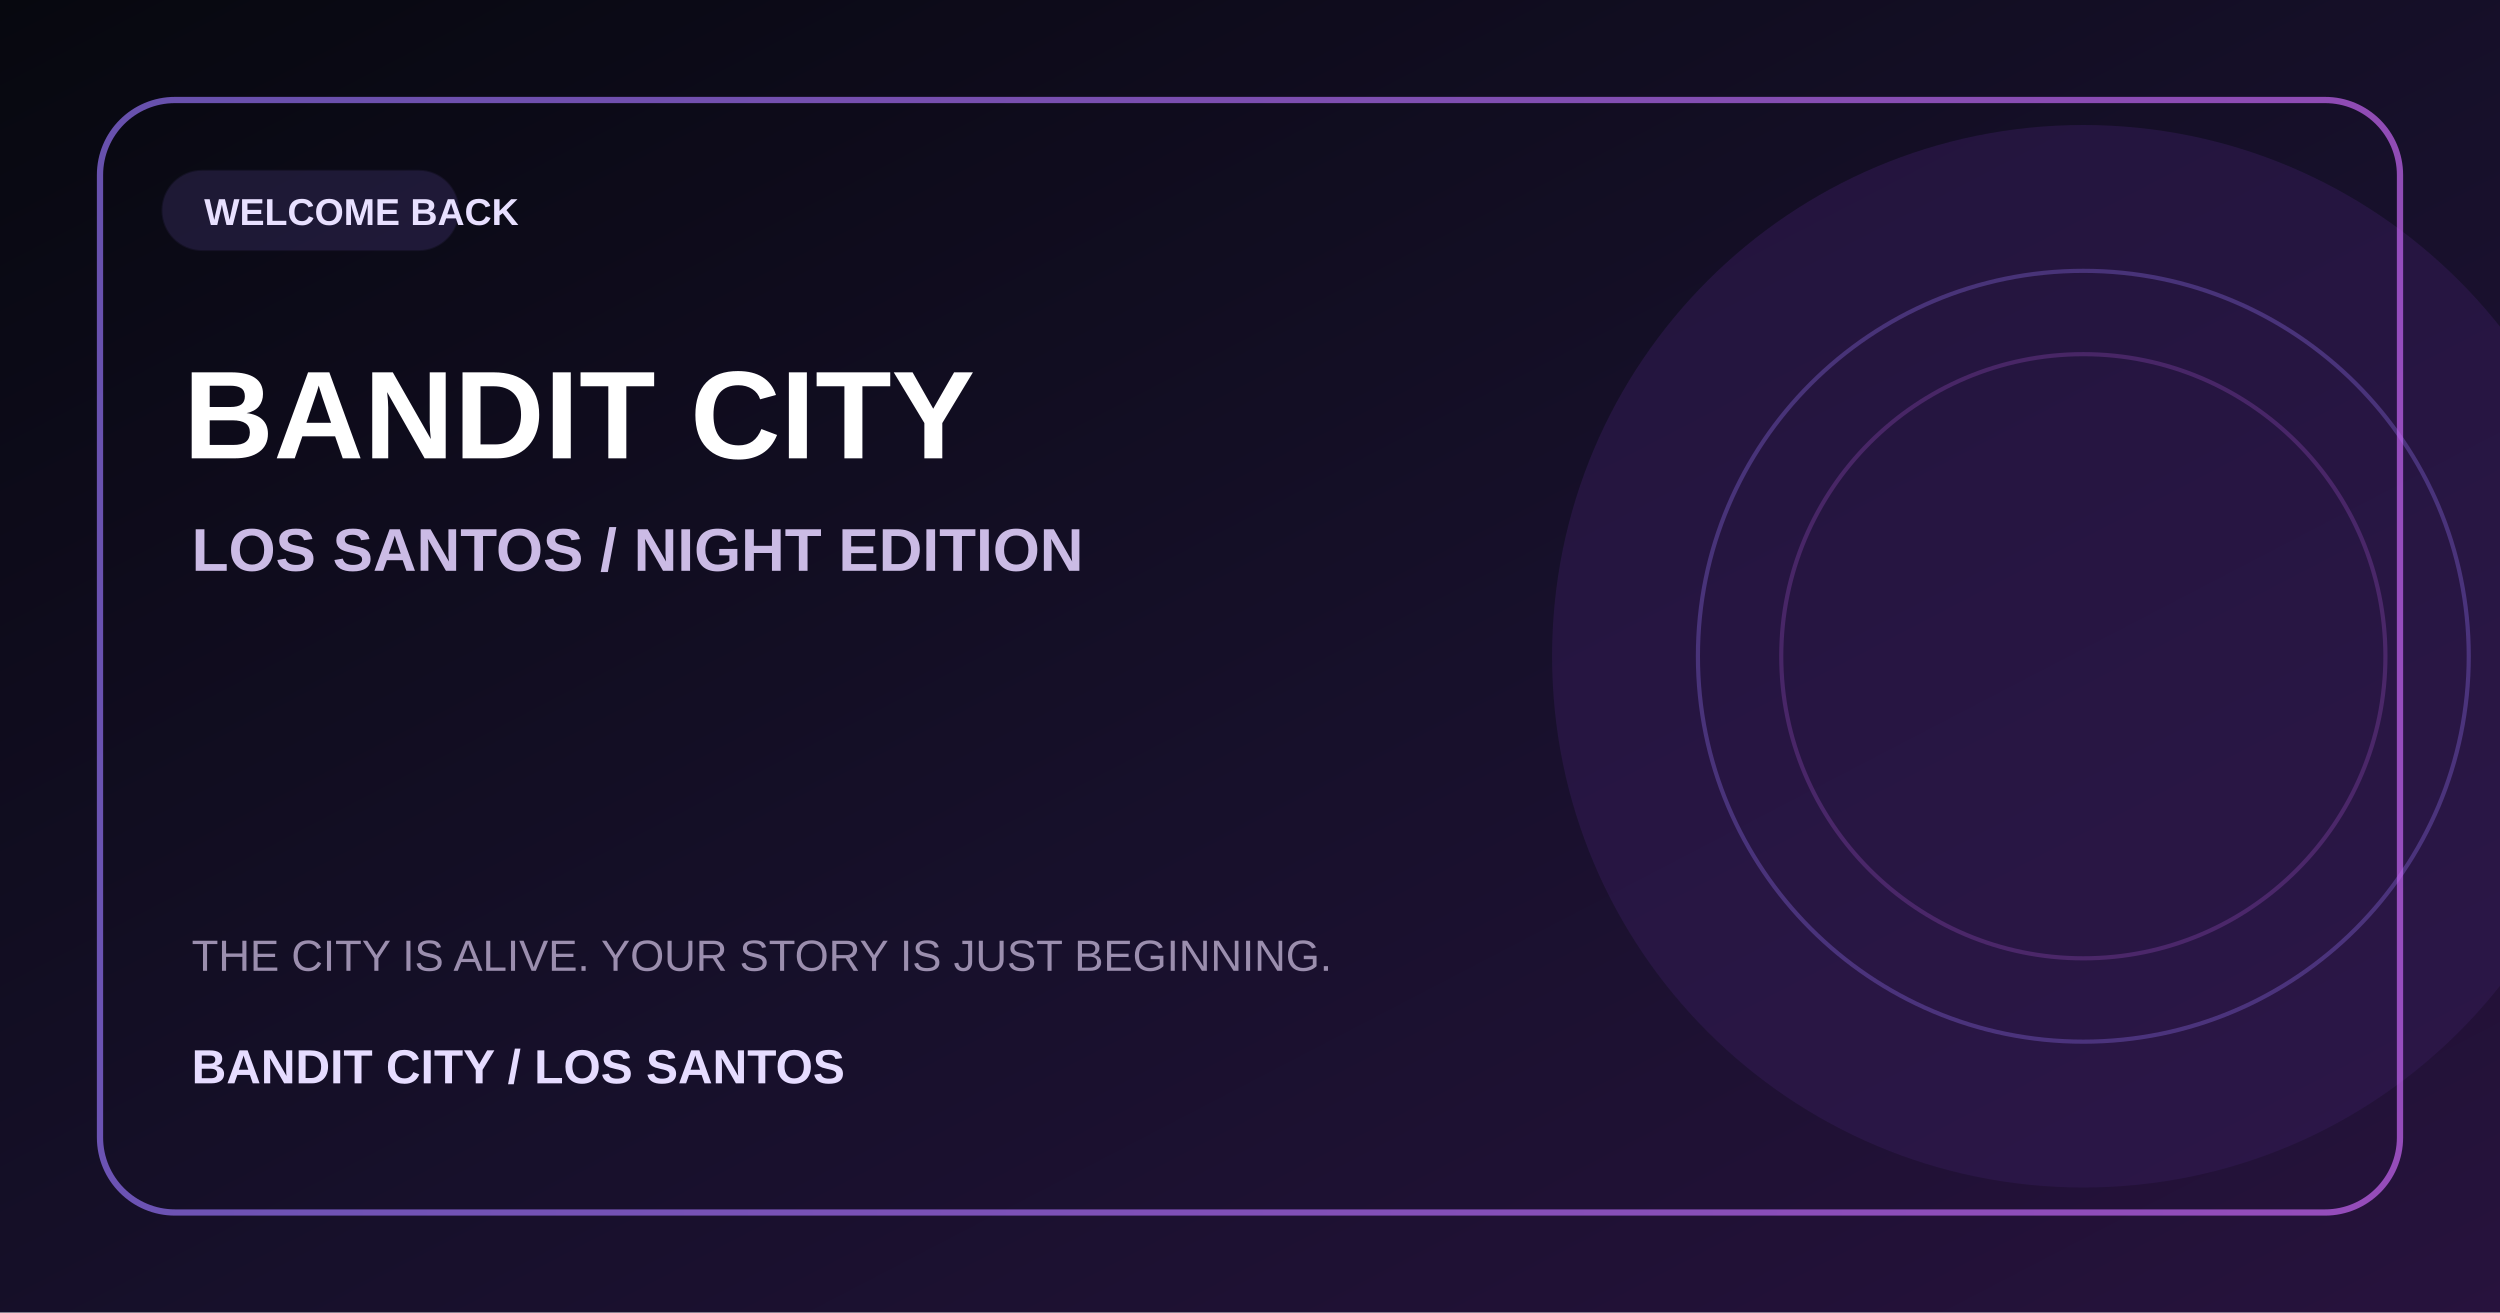
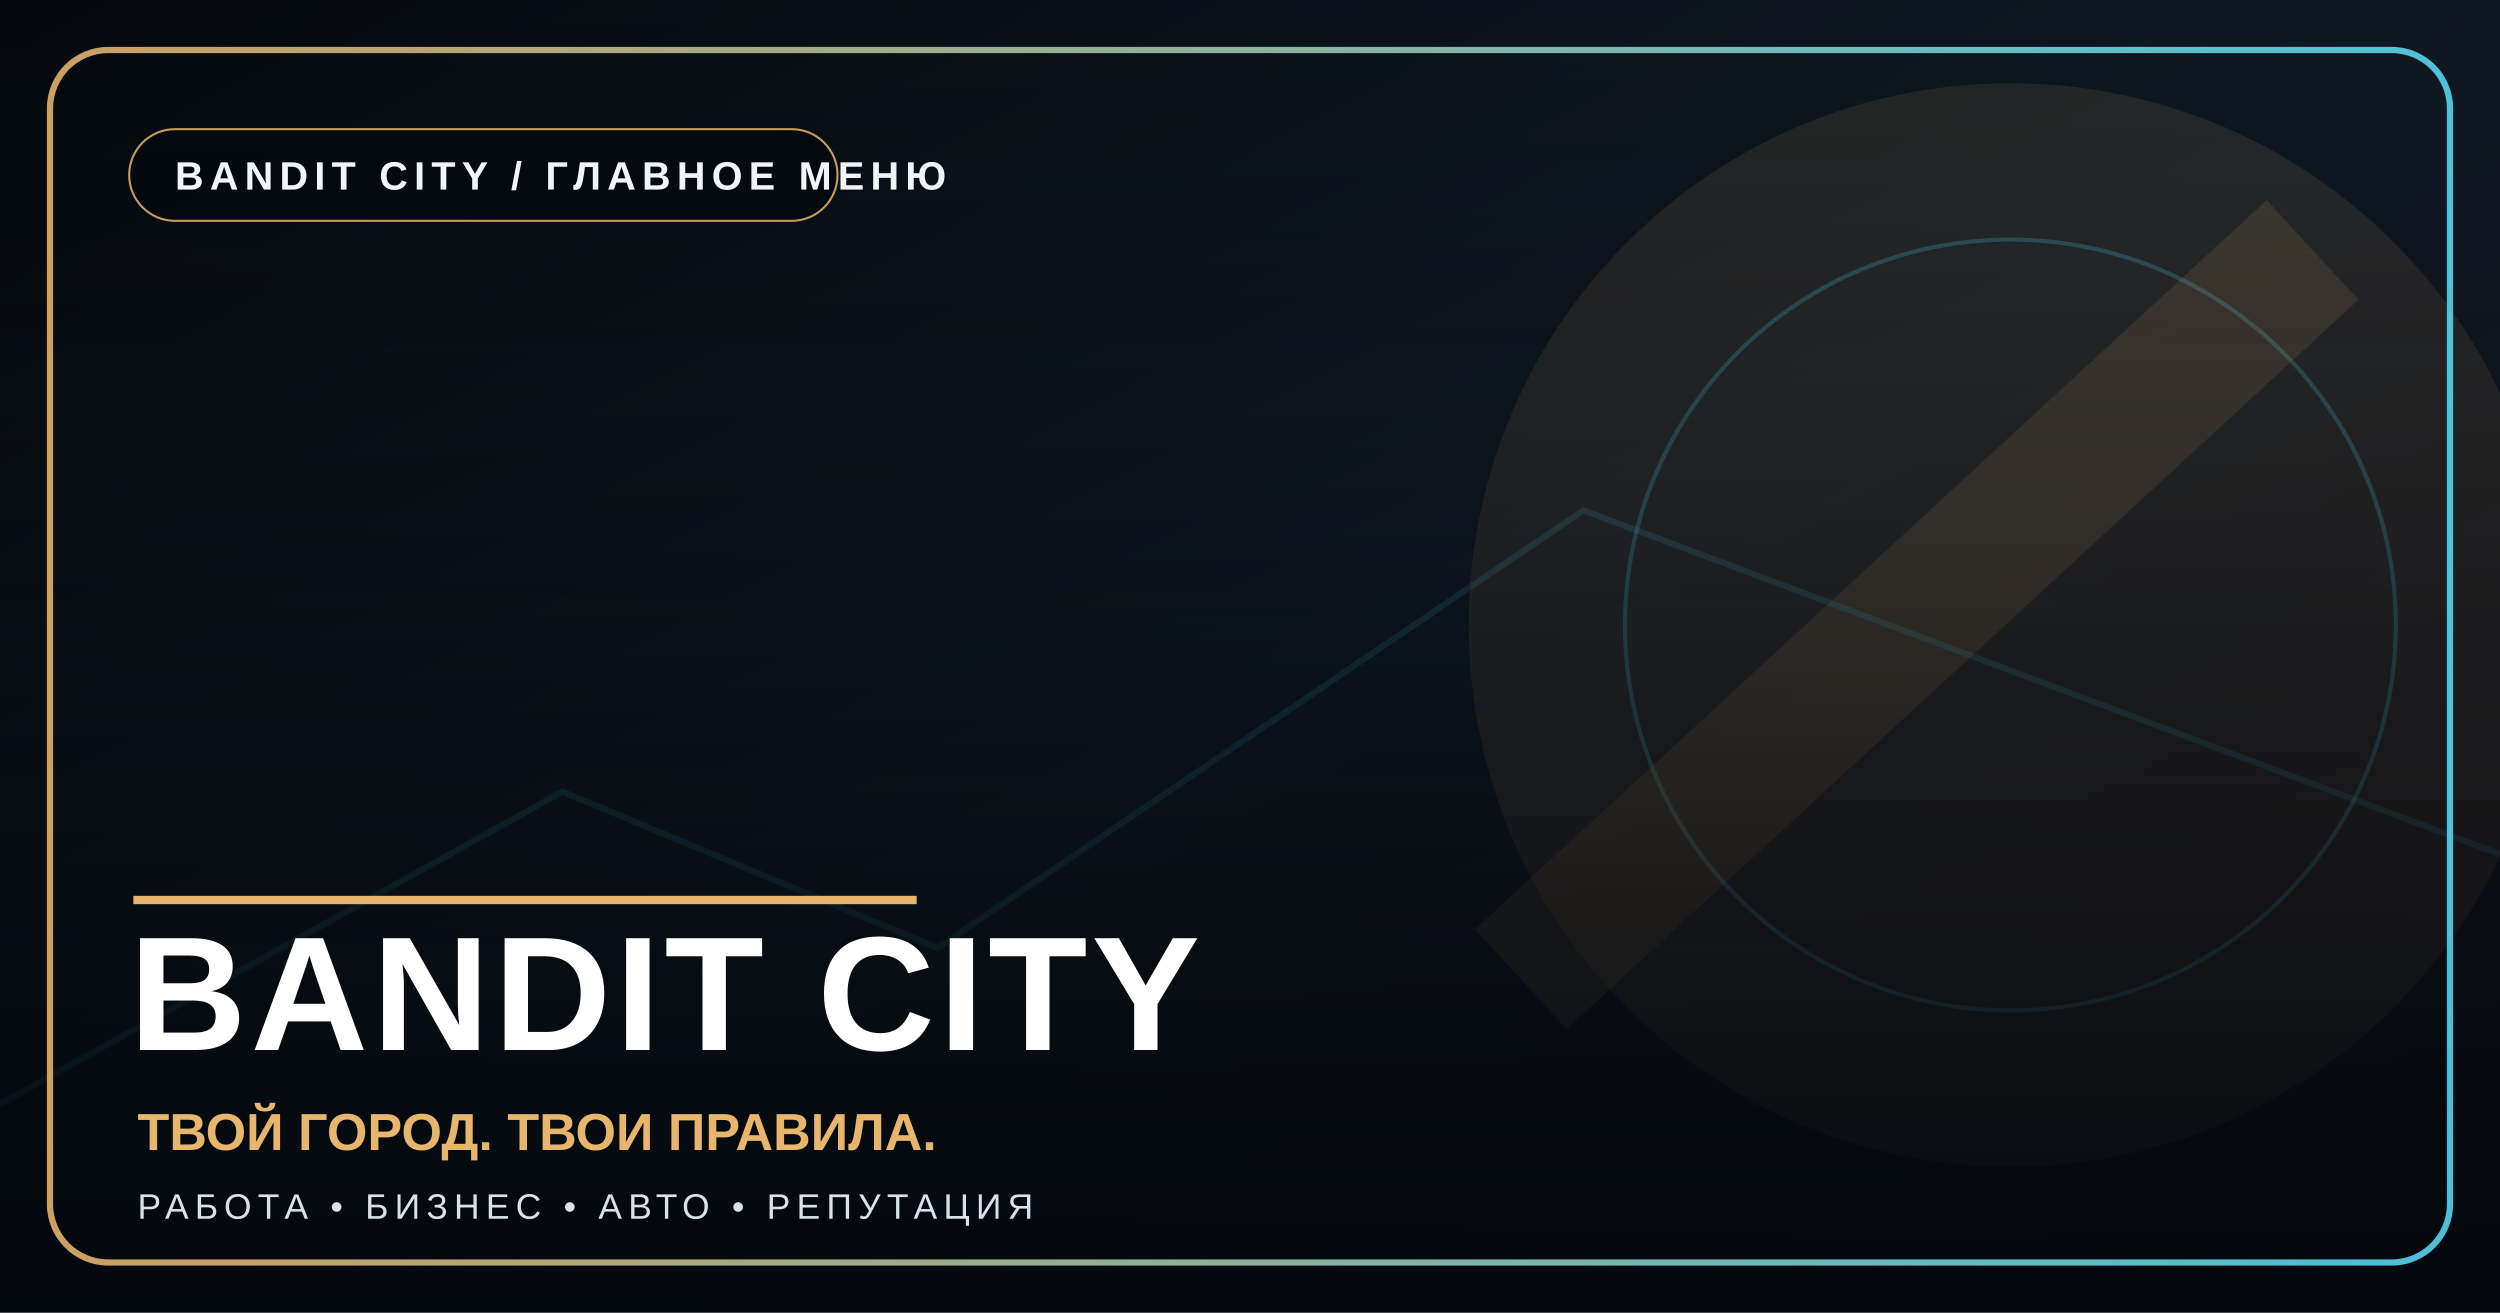
- <svg xmlns="http://www.w3.org/2000/svg" width="1200" height="630">
+ <svg xmlns="http://www.w3.org/2000/svg" width="1200" height="630" viewBox="0 0 1200 630">
  <defs>
    <linearGradient id="bg" x1="0" y1="0" x2="1" y2="1">
-       <stop stop-color="#07080f" />
-       <stop offset=".55" stop-color="#17102b" />
-       <stop offset="1" stop-color="#27123d" />
+       <stop stop-color="#05090e" />
+       <stop offset=".52" stop-color="#101923" />
+       <stop offset="1" stop-color="#17131a" />
    </linearGradient>
-     <linearGradient id="violet" x1="0" y1="0" x2="1" y2="0">
-       <stop stop-color="#9a78ff" />
-       <stop offset="1" stop-color="#d26cff" />
+     <linearGradient id="edge" x1="0" y1="0" x2="1" y2="0">
+       <stop stop-color="#e8b56d" />
+       <stop offset="1" stop-color="#55d9f2" />
+     </linearGradient>
+     <linearGradient id="shade" x1="0" y1="0" x2="0" y2="1">
+       <stop stop-color="#03070c" stop-opacity=".05" />
+       <stop offset=".4" stop-color="#03070c" stop-opacity=".3" />
+       <stop offset="1" stop-color="#03070c" stop-opacity=".94" />
    </linearGradient>
  </defs>
  <rect width="1200" height="630" fill="url(#bg)" />
-   <circle cx="1000" cy="315" r="255" fill="#311a52" opacity=".55" />
-   <circle cx="1000" cy="315" r="185" fill="none" stroke="#9a78ff" stroke-opacity=".3" stroke-width="2" />
-   <circle cx="1000" cy="315" r="145" fill="none" stroke="#d26cff" stroke-opacity=".2" stroke-width="2" />
-   <rect x="48" y="48" width="1104" height="534" rx="36" fill="none" stroke="url(#violet)" stroke-opacity=".65" stroke-width="3" />
-   <rect x="78" y="82" width="142" height="38" rx="19" fill="#9a78ff" opacity=".14" stroke="#9a78ff" stroke-opacity=".5" />
-   <text x="98" y="108" fill="#e8e0ff" font-family="Arial" font-size="18" font-weight="700">WELCOME BACK</text>
-   <text x="88" y="220" fill="#ffffff" font-family="Arial" font-size="60" font-weight="700">BANDIT CITY</text>
-   <text x="92" y="274" fill="#cbbbe5" font-family="Arial" font-size="29" font-weight="700">LOS SANTOS / NIGHT EDITION</text>
-   <text x="92" y="466" fill="#9b8eae" font-family="Arial" font-size="21">THE CITY IS ALIVE. YOUR STORY IS JUST BEGINNING.</text>
-   <text x="92" y="520" fill="#e6dcff" font-family="Arial" font-size="23" font-weight="700">BANDIT CITY / LOS SANTOS</text>
+   <circle cx="965" cy="300" r="260" fill="#e8b56d" opacity=".12" />
+   <circle cx="965" cy="300" r="185" fill="none" stroke="#55d9f2" stroke-opacity=".26" stroke-width="2" />
+   <path d="M730 470 L1110 120" stroke="#e8b56d" stroke-opacity=".14" stroke-width="65" />
+   <path d="M0 530 L270 380 L450 455 L760 245 L1200 410" fill="none" stroke="#55d9f2" stroke-opacity=".16" stroke-width="3" />
+   <rect width="1200" height="630" fill="url(#shade)" />
+   <rect x="24" y="24" width="1152" height="582" rx="28" fill="none" stroke="url(#edge)" stroke-width="3" stroke-opacity=".88" />
+   <rect x="62" y="62" width="340" height="44" rx="22" fill="#05090e" fill-opacity=".78" stroke="#e8b56d" stroke-opacity=".85" />
+   <text x="84" y="91" font-family="Arial,sans-serif" font-size="19" font-weight="700" letter-spacing="3" fill="#f2f5f7">BANDIT CITY  /  ГЛАВНОЕ МЕНЮ</text>
+   <path d="M64 432 H440" stroke="#e8b56d" stroke-width="4" />
+   <text x="62" y="504" font-family="Arial,sans-serif" font-size="78" font-weight="900" letter-spacing="2" fill="#ffffff">BANDIT CITY</text>
+   <text x="66" y="552" font-family="Arial,sans-serif" font-size="25" font-weight="700" fill="#e8b56d">ТВОЙ ГОРОД. ТВОИ ПРАВИЛА.</text>
+   <text x="66" y="585" font-family="Arial,sans-serif" font-size="17" letter-spacing="3" fill="#d8e2e8">РАБОТА • БИЗНЕС • АВТО • РЕПУТАЦИЯ</text>
</svg>
